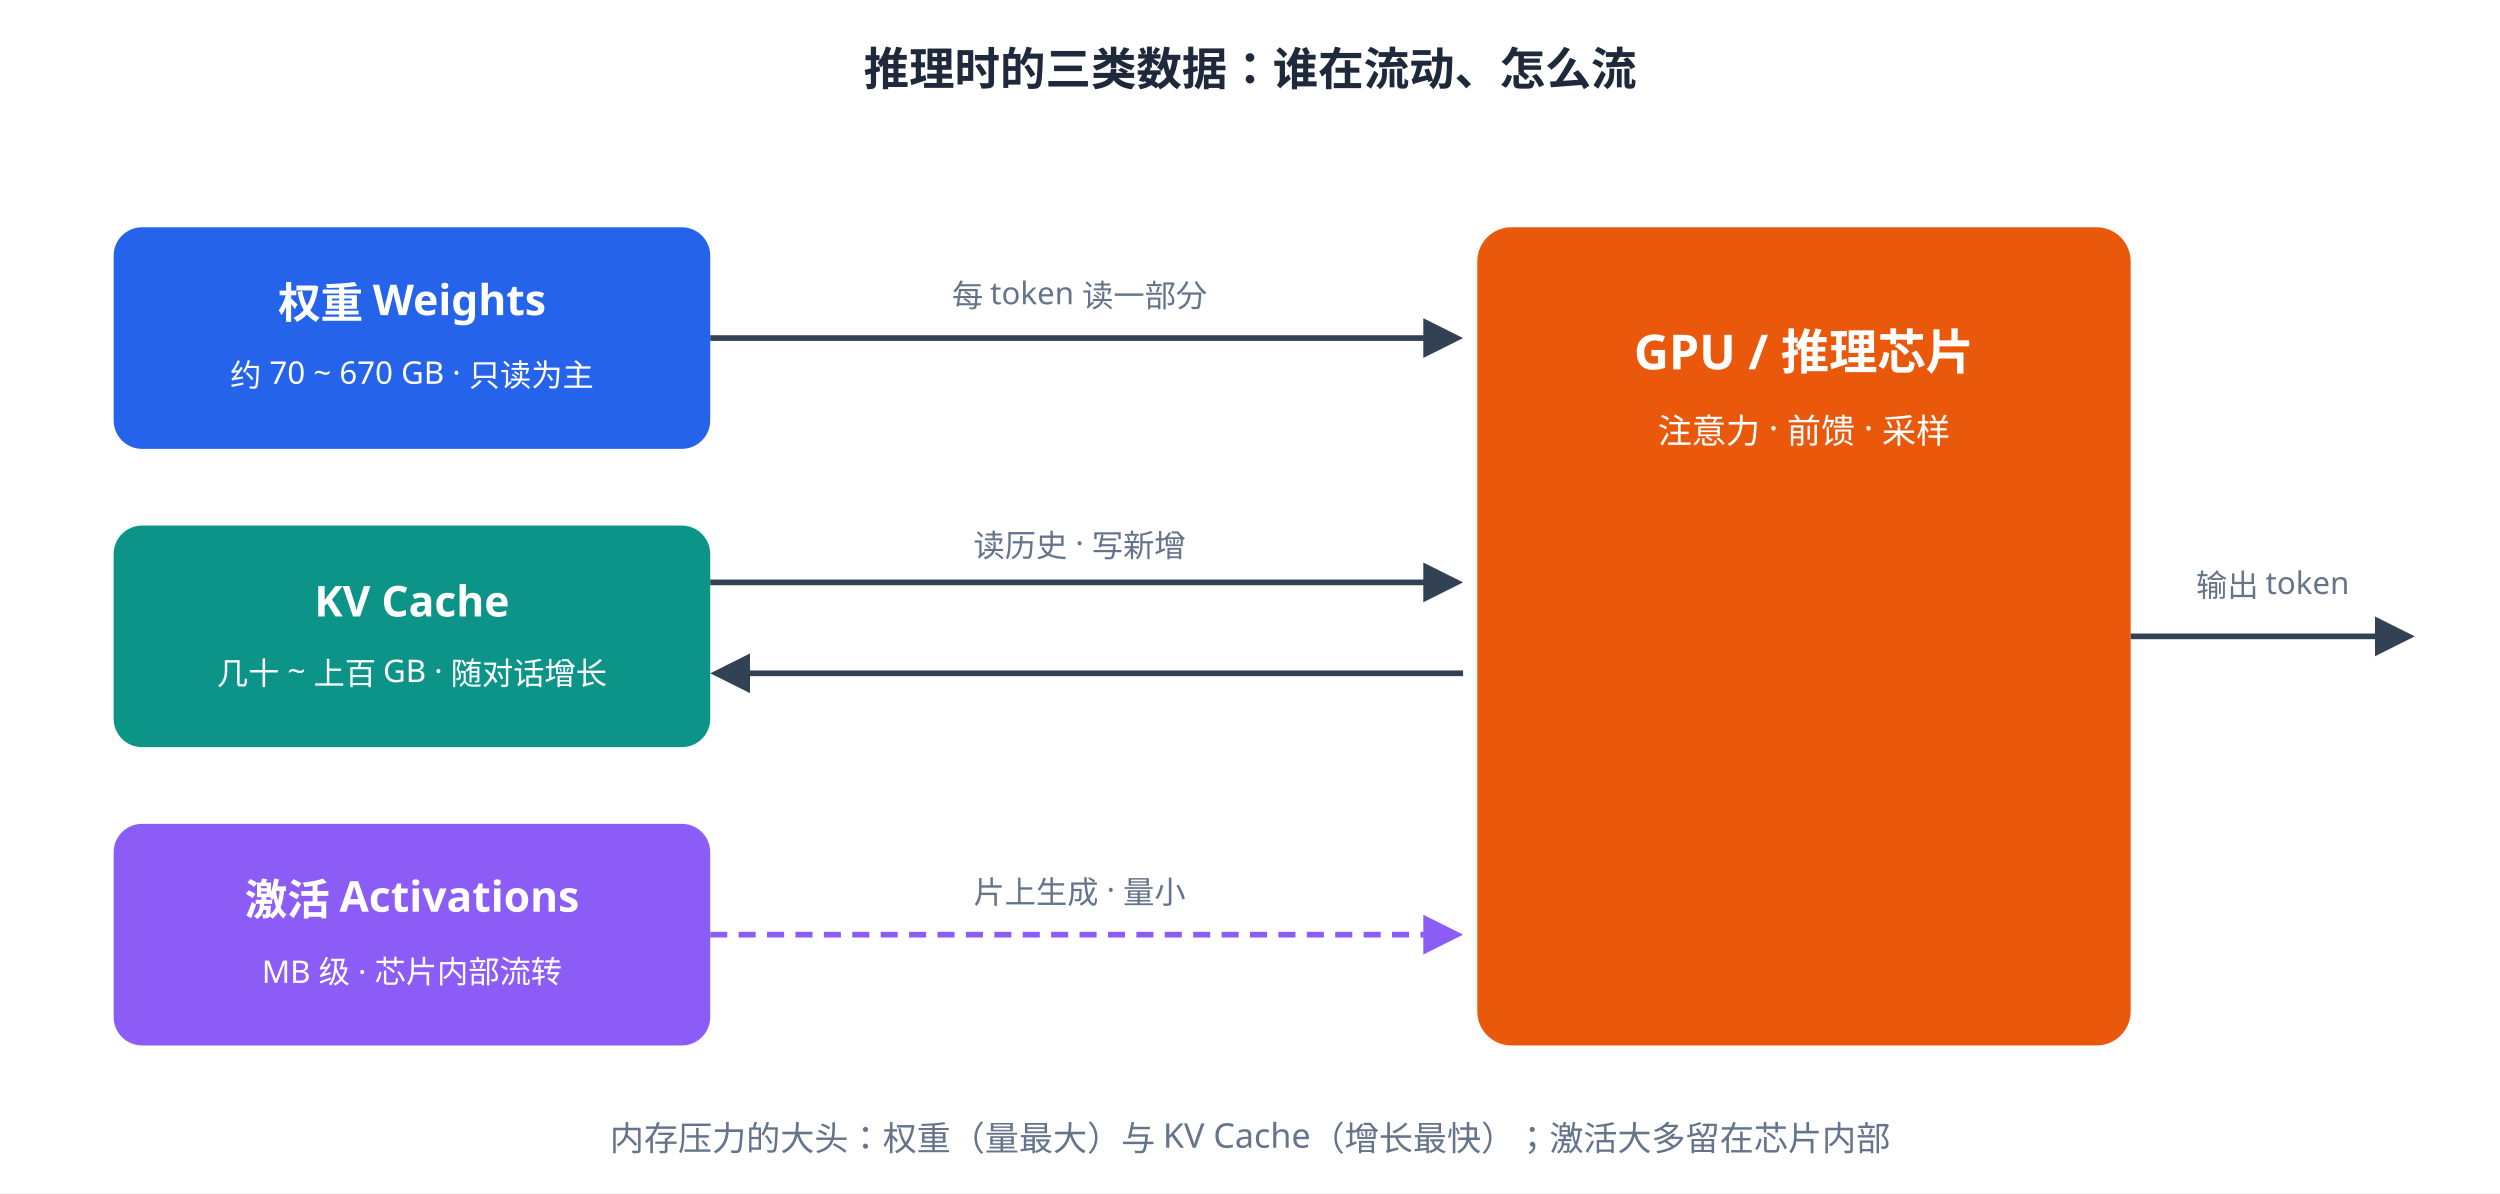
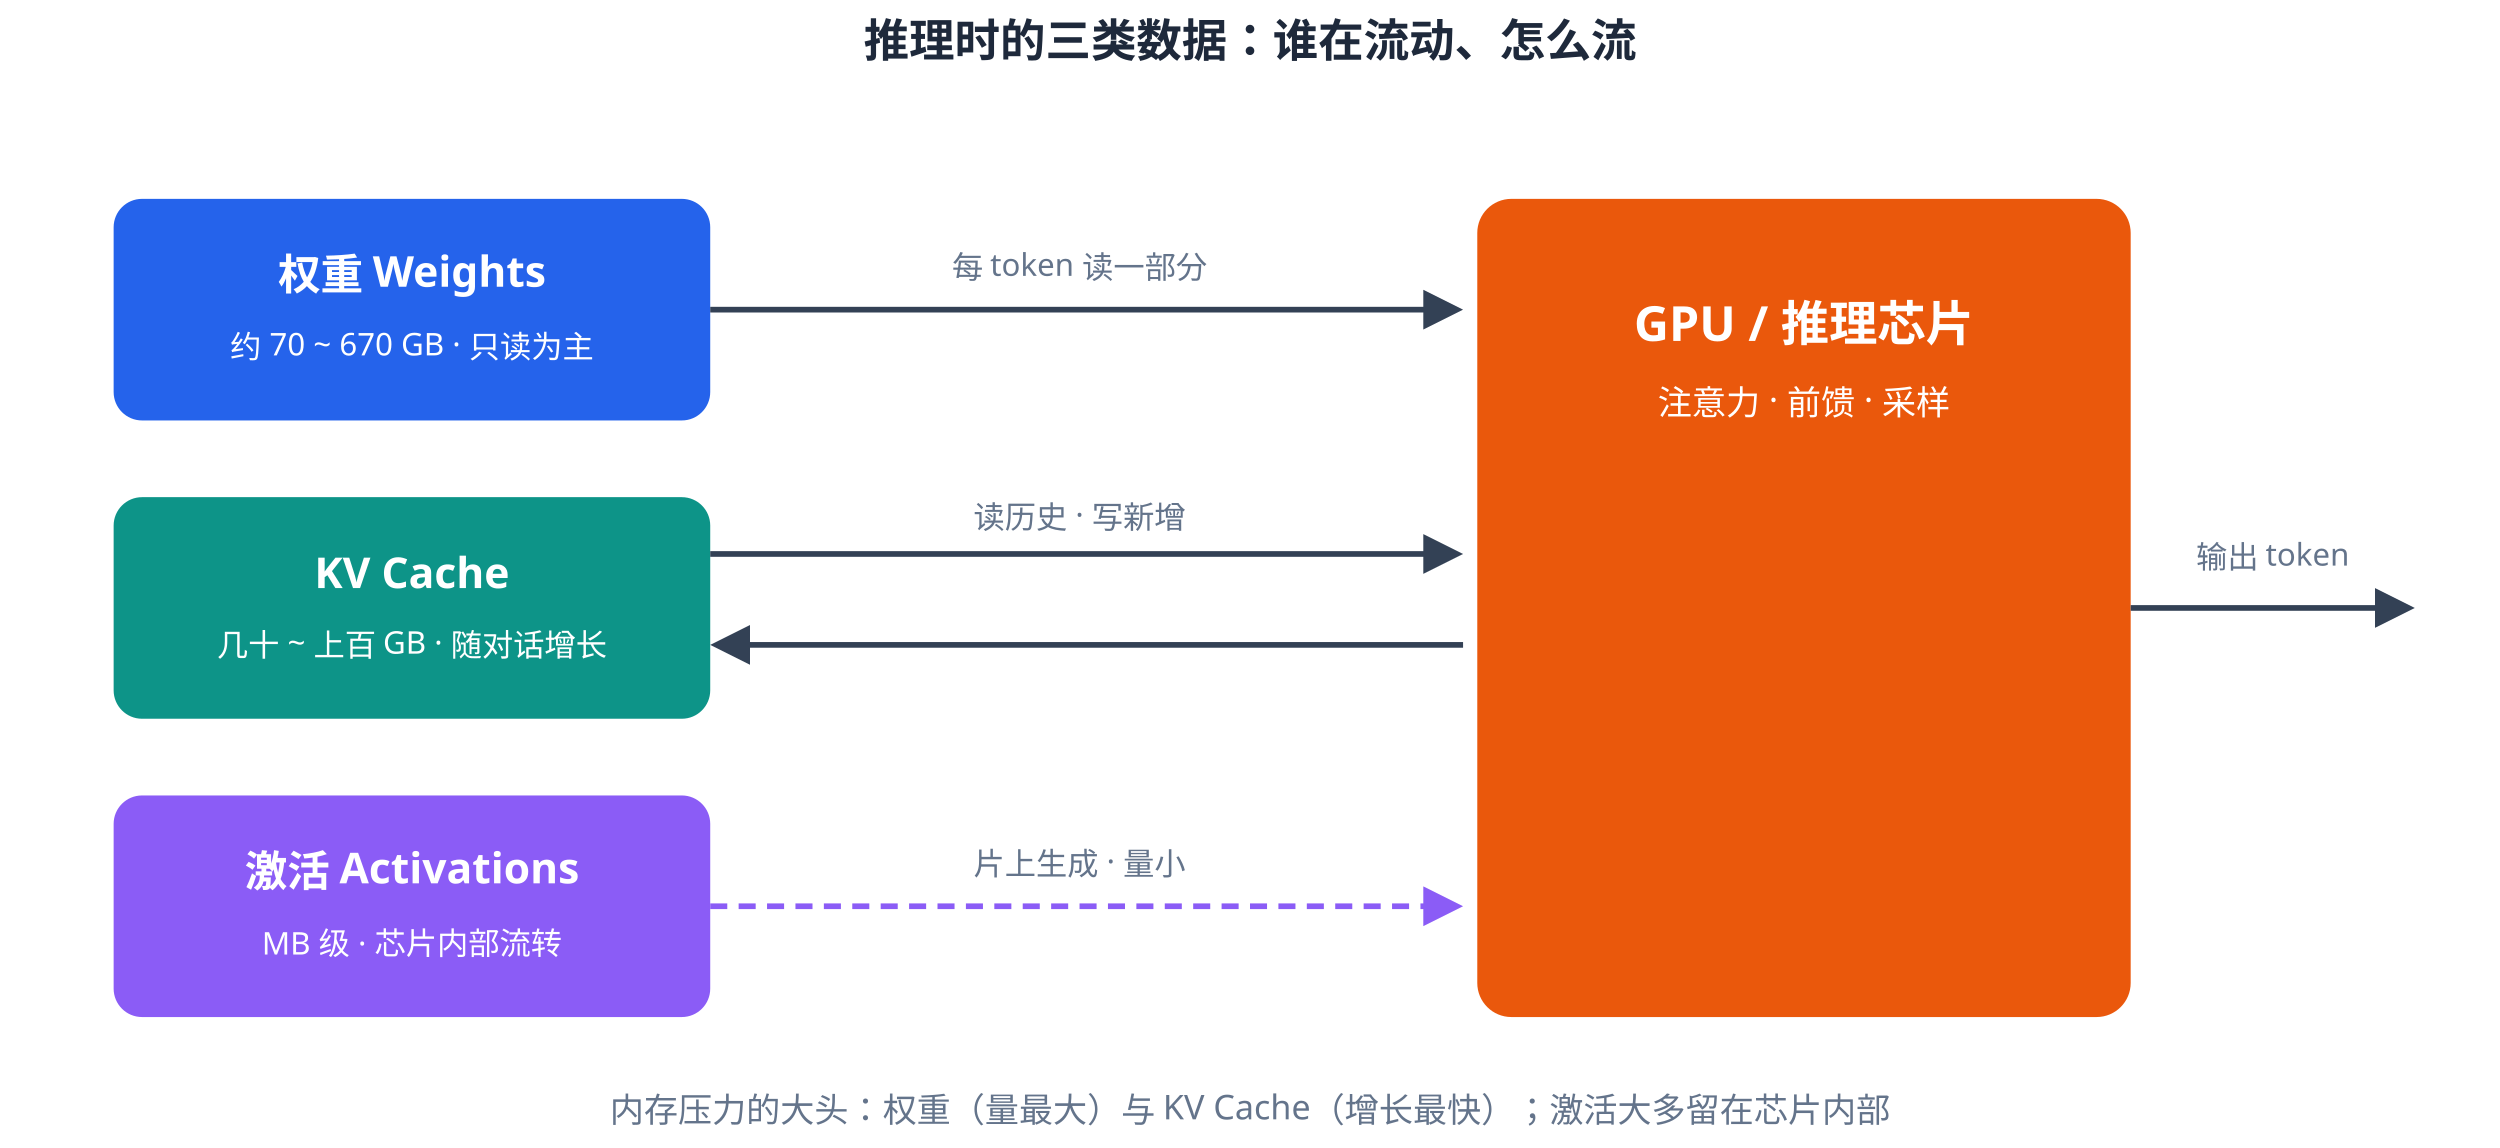
- <svg xmlns="http://www.w3.org/2000/svg" viewBox="0 0 880 420" font-family="'PingFang SC','Microsoft YaHei',sans-serif">
+ <svg xmlns="http://www.w3.org/2000/svg" viewBox="0 10 880 404" font-family="'PingFang SC','Microsoft YaHei',sans-serif">
  <rect x="0" y="0" width="880" height="420" fill="#ffffff" />
  <text x="440" y="30" text-anchor="middle" fill="#1e293b" font-size="16" font-weight="bold">推理时的三类数据：谁在流动、怎么流</text>
  <rect x="40" y="80" width="210" height="78" rx="10" fill="#2563eb" />
  <text x="145" y="112" text-anchor="middle" fill="#ffffff" font-size="15" font-weight="bold">权重 Weights</text>
  <text x="145" y="136" text-anchor="middle" fill="#ffffff" font-size="11">约 70 ~ 670 GB · 只读为主</text>
  <rect x="40" y="185" width="210" height="78" rx="10" fill="#0d9488" />
  <text x="145" y="217" text-anchor="middle" fill="#ffffff" font-size="15" font-weight="bold">KV Cache</text>
  <text x="145" y="241" text-anchor="middle" fill="#ffffff" font-size="11">几十 ~ 上百 GB · 随对话增长</text>
  <rect x="40" y="290" width="210" height="78" rx="10" fill="#8b5cf6" />
  <text x="145" y="322" text-anchor="middle" fill="#ffffff" font-size="15" font-weight="bold">激活 Activations</text>
  <text x="145" y="346" text-anchor="middle" fill="#ffffff" font-size="11">MB 级 · 芯片内部流转</text>
  <line x1="250" y1="119" x2="505" y2="119" stroke="#334155" stroke-width="2" />
  <polygon points="515,119 501,112 501,126" fill="#334155" />
  <text x="380" y="108" text-anchor="middle" fill="#64748b" font-size="11">每 token 读一部分</text>
  <line x1="250" y1="205" x2="505" y2="205" stroke="#334155" stroke-width="2" />
  <polygon points="515,205 501,198 501,212" fill="#334155" />
  <line x1="515" y1="237" x2="260" y2="237" stroke="#334155" stroke-width="2" />
  <polygon points="250,237 264,230 264,244" fill="#334155" />
  <text x="380" y="196" text-anchor="middle" fill="#64748b" font-size="11">读历史 · 写新增</text>
  <line x1="250" y1="329" x2="505" y2="329" stroke="#8b5cf6" stroke-width="2" stroke-dasharray="6 4" />
  <polygon points="515,329 501,322 501,336" fill="#8b5cf6" />
  <text x="380" y="318" text-anchor="middle" fill="#64748b" font-size="11">片上生成 · 量小</text>
  <rect x="520" y="80" width="230" height="288" rx="12" fill="#ea580c" />
  <text x="635" y="130" text-anchor="middle" fill="#ffffff" font-size="17" font-weight="bold">GPU / 推理芯片</text>
  <text x="635" y="156" text-anchor="middle" fill="#ffffff" font-size="12">注意力 · 前馈 · 采样</text>
  <line x1="750" y1="224" x2="840" y2="224" stroke="#334155" stroke-width="2" />
  <polygon points="850,224 836,217 836,231" fill="#334155" />
  <text x="800" y="210" text-anchor="middle" fill="#64748b" font-size="11">输出 token</text>
  <text x="440" y="405" text-anchor="middle" fill="#64748b" font-size="12">内存压力的大头：权重（量最大）与 KV Cache（增长最快）；激活大多留在芯片内部</text>
</svg>
